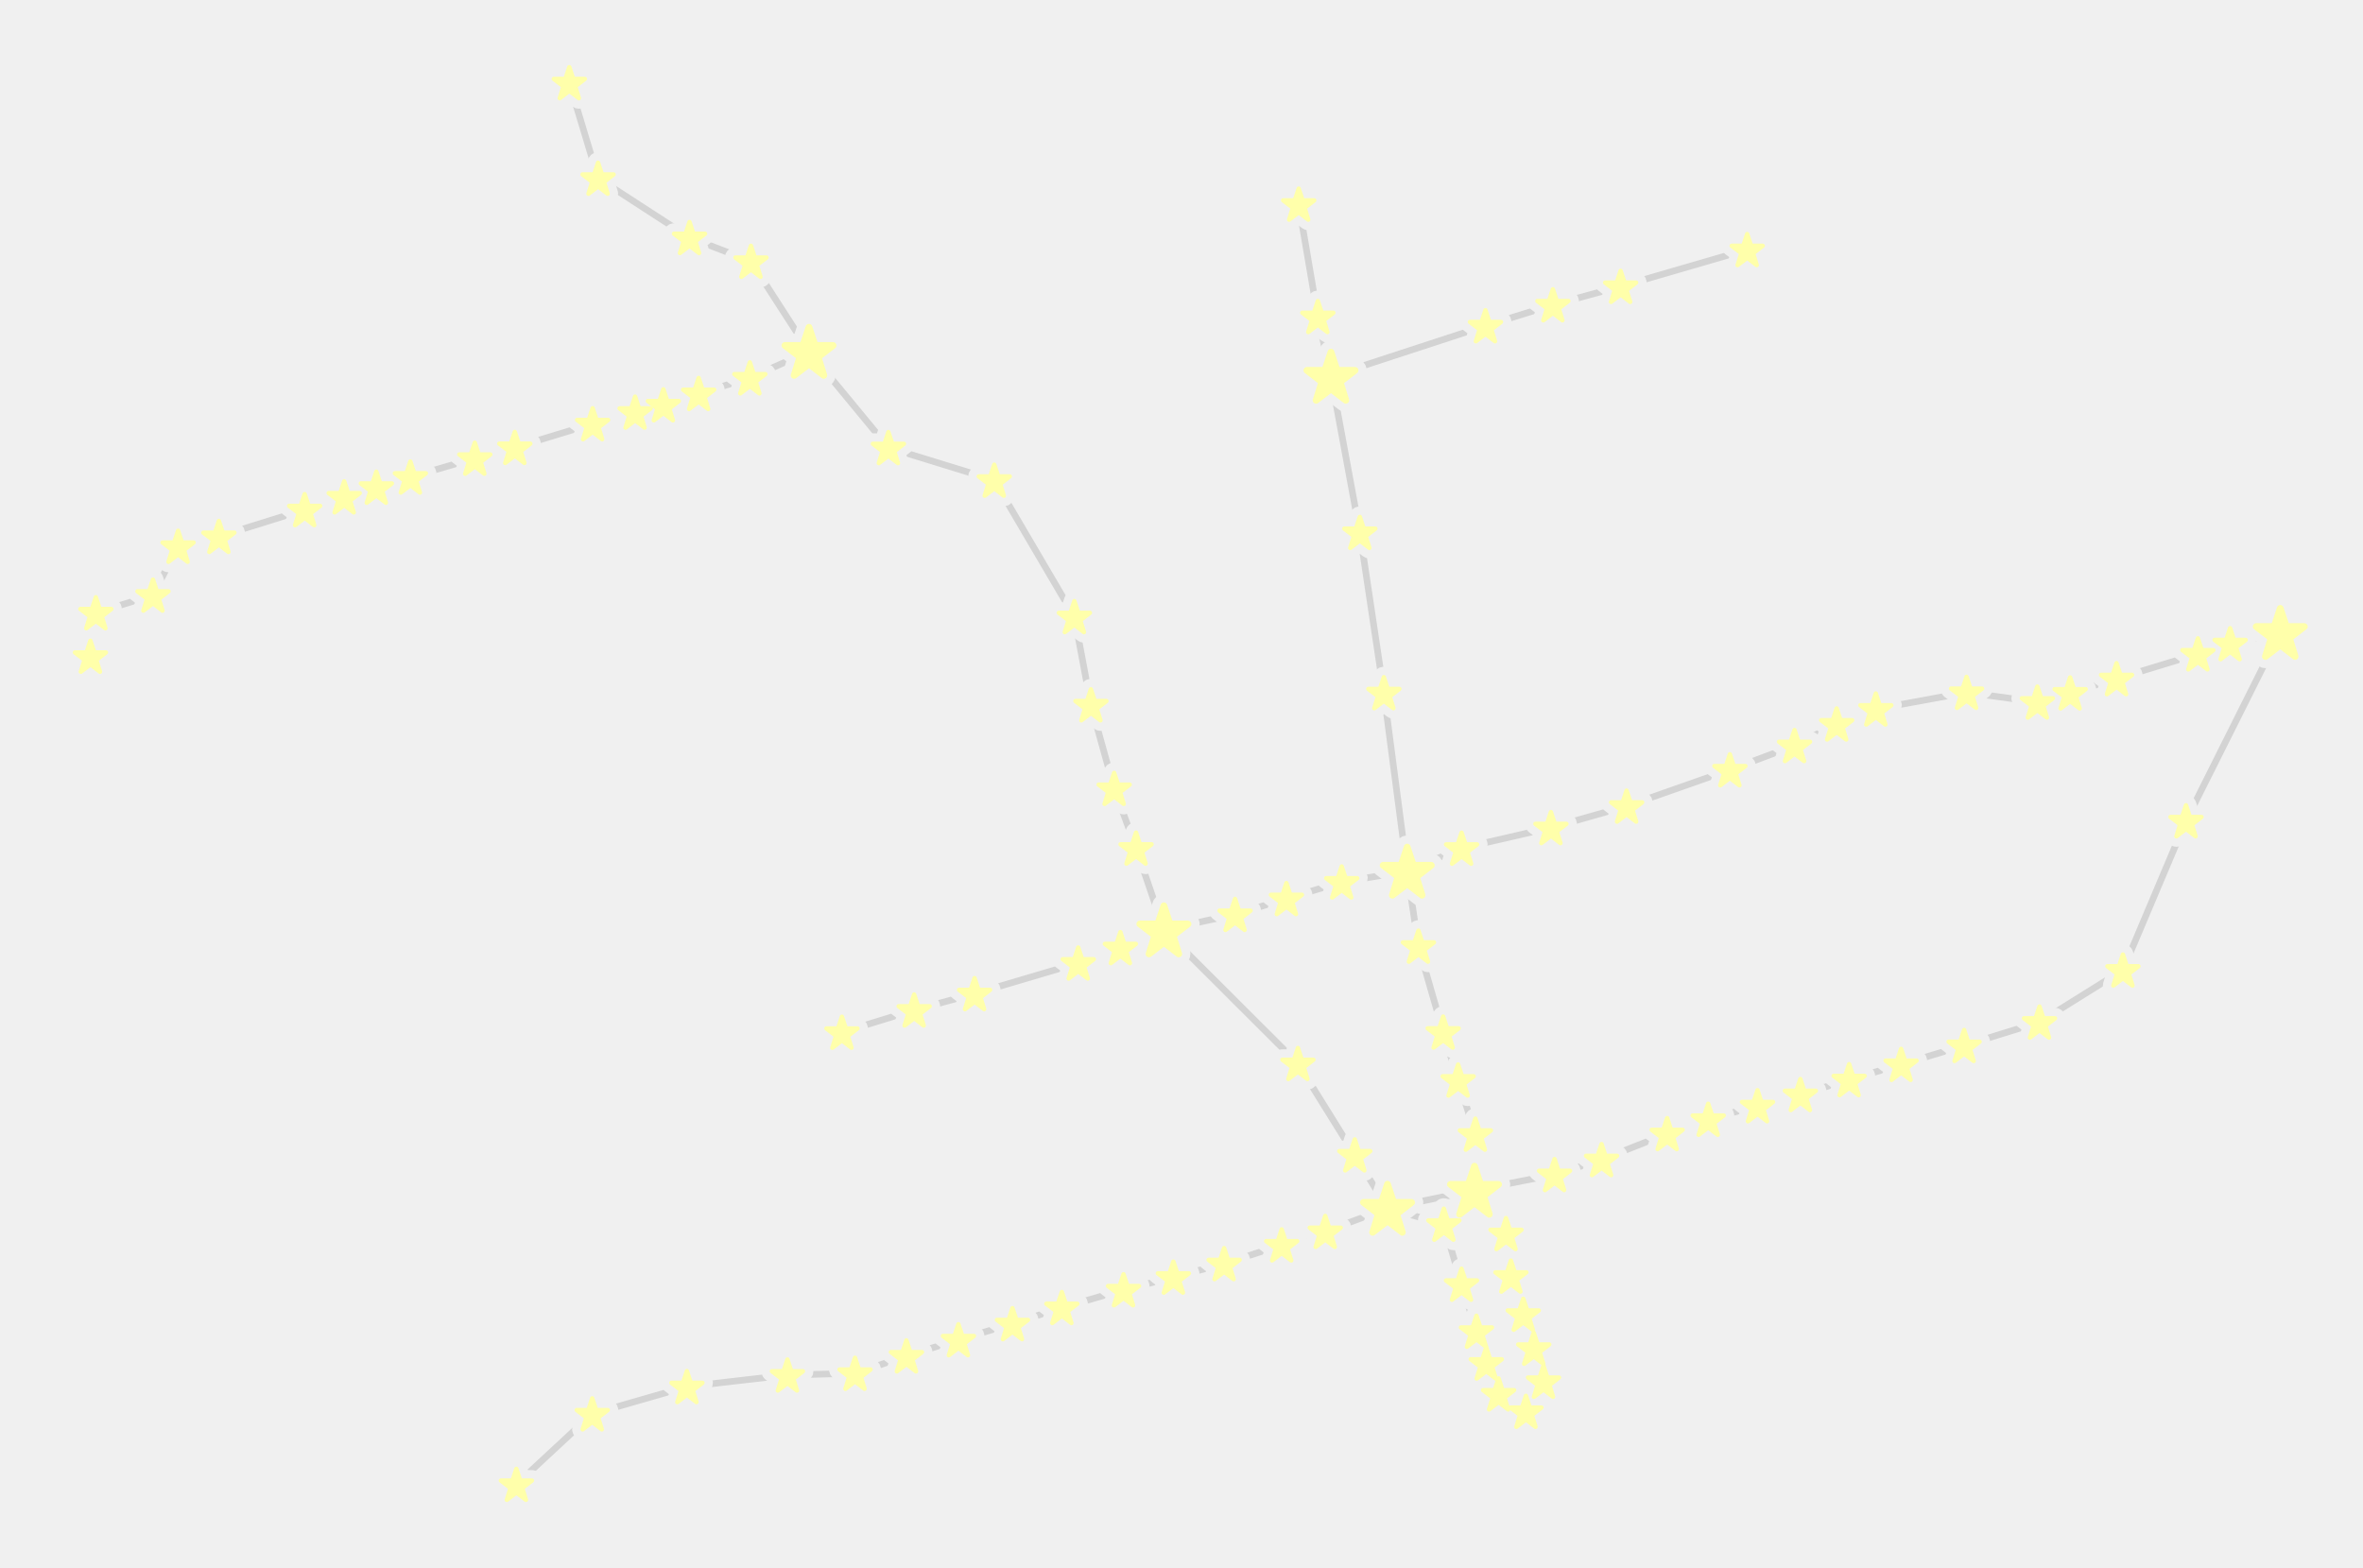
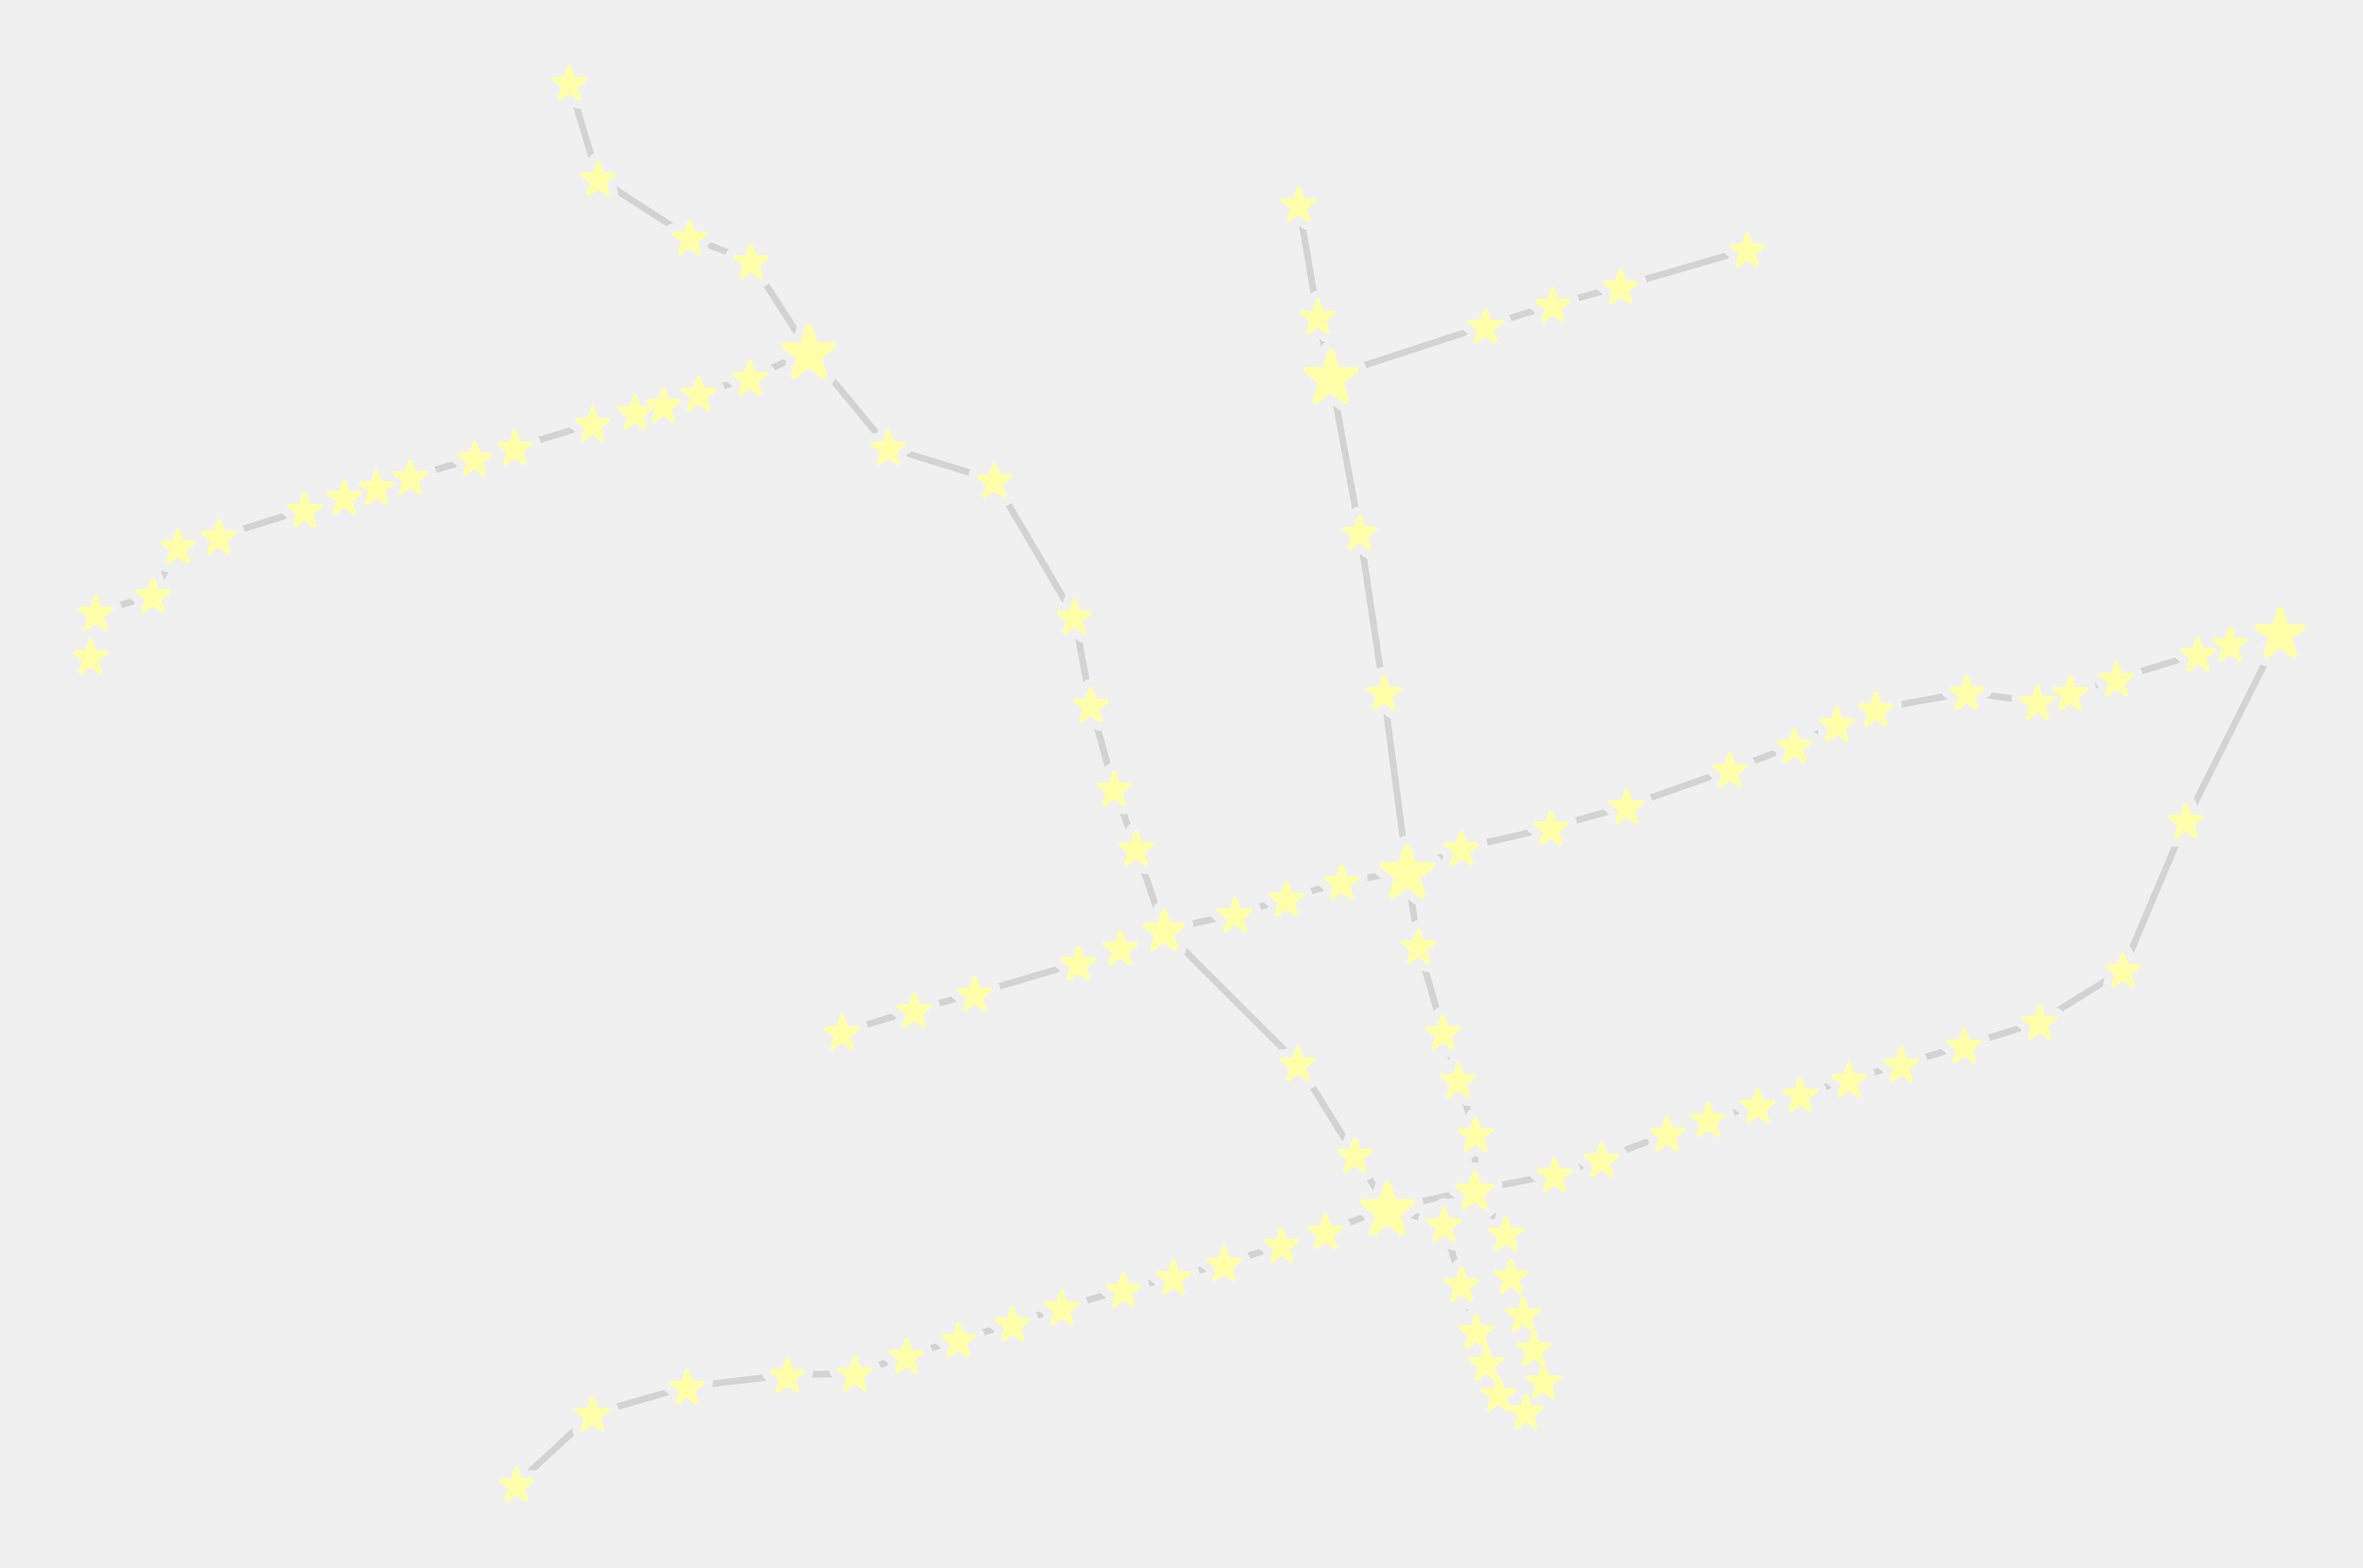
<svg xmlns="http://www.w3.org/2000/svg" width="3000" height="1990" viewBox="0 0 3000 1990">
  <defs>
    <path id="star" d="M100,39.332c0-3.332-2.636-6.029-5.935-6.169c0.004-0.012,0.004-0.024,0.009-0.035H65.461L55.863,4.341 c-0.004,0-0.009,0.001-0.014,0.001C55.058,1.833,52.738,0,49.967,0c-2.938,0-5.384,2.048-6.023,4.789 c-0.007-0.001-0.015,0-0.021-0.002l-9.45,28.341H6.336c-0.048-0.001-0.092-0.014-0.139-0.014C2.773,33.113,0,35.888,0,39.31 c0,1.884,0.857,3.55,2.185,4.687c-0.007,0.01-0.011,0.021-0.019,0.031L26.24,62.535l-8.961,28.683 c-0.364,0.789-0.582,1.659-0.582,2.587c0,3.422,2.775,6.195,6.198,6.195c1.405,0,2.687-0.484,3.727-1.272 c0.011,0.01,0.025,0.017,0.036,0.026L50.027,80.84l22.536,17.317C73.688,99.294,75.245,100,76.97,100 c3.424,0,6.198-2.773,6.198-6.195c0-0.748-0.154-1.456-0.397-2.121c0.016-0.002,0.029-0.01,0.045-0.012l-9.077-29.016l23.718-18.332 c-0.002-0.001-0.005-0.003-0.007-0.005C98.988,43.192,100,41.386,100,39.332z" />
    <mask id="gaps" maskUnits="userSpaceOnUse" x="0" y="0" width="3000" height="1990">
      <rect width="3000" height="1990" fill="#fff" />
      <g fill="#000" stroke="#000" stroke-linejoin="round">
        <use href="#star" transform="translate(633.1 1862.1) scale(0.45)" stroke-width="46.67" />
        <use href="#star" transform="translate(729.4 1772.6) scale(0.45)" stroke-width="46.67" />
        <use href="#star" transform="translate(1914.8 1769.4) scale(0.45)" stroke-width="46.67" />
        <use href="#star" transform="translate(1880.1 1747.3) scale(0.45)" stroke-width="46.67" />
        <use href="#star" transform="translate(849.6 1738) scale(0.45)" stroke-width="46.67" />
        <use href="#star" transform="translate(1937.1 1731.3) scale(0.45)" stroke-width="46.67" />
        <use href="#star" transform="translate(977.2 1723.3) scale(0.45)" stroke-width="46.67" />
        <use href="#star" transform="translate(1063 1721.1) scale(0.45)" stroke-width="46.67" />
        <use href="#star" transform="translate(1864.4 1708.1) scale(0.45)" stroke-width="46.67" />
        <use href="#star" transform="translate(1128.3 1699) scale(0.45)" stroke-width="46.67" />
        <use href="#star" transform="translate(1924.7 1689.3) scale(0.45)" stroke-width="46.67" />
        <use href="#star" transform="translate(1194.3 1678.5) scale(0.45)" stroke-width="46.67" />
        <use href="#star" transform="translate(1852 1667.7) scale(0.45)" stroke-width="46.67" />
        <use href="#star" transform="translate(1262.9 1658.1) scale(0.45)" stroke-width="46.67" />
        <use href="#star" transform="translate(1911.4 1646.1) scale(0.45)" stroke-width="46.67" />
        <use href="#star" transform="translate(1325.6 1637.6) scale(0.45)" stroke-width="46.67" />
        <use href="#star" transform="translate(1403.9 1615.1) scale(0.45)" stroke-width="46.67" />
        <use href="#star" transform="translate(1833 1608) scale(0.45)" stroke-width="46.67" />
        <use href="#star" transform="translate(1467.2 1599) scale(0.45)" stroke-width="46.67" />
        <use href="#star" transform="translate(1895.7 1597.7) scale(0.45)" stroke-width="46.67" />
        <use href="#star" transform="translate(1531.6 1581.9) scale(0.45)" stroke-width="46.67" />
        <use href="#star" transform="translate(1604.7 1558.1) scale(0.45)" stroke-width="46.67" />
        <use href="#star" transform="translate(1889.5 1543.7) scale(0.45)" stroke-width="46.67" />
        <use href="#star" transform="translate(1660 1541) scale(0.45)" stroke-width="46.67" />
        <use href="#star" transform="translate(1810.6 1531.8) scale(0.45)" stroke-width="46.67" />
        <use href="#star" transform="translate(1951.1 1468.8) scale(0.45)" stroke-width="46.67" />
        <use href="#star" transform="translate(2010.8 1449.8) scale(0.45)" stroke-width="46.67" />
        <use href="#star" transform="translate(1697.5 1443.8) scale(0.45)" stroke-width="46.67" />
        <use href="#star" transform="translate(1850.6 1417.5) scale(0.45)" stroke-width="46.67" />
        <use href="#star" transform="translate(2094.1 1416.8) scale(0.45)" stroke-width="46.67" />
        <use href="#star" transform="translate(2146.2 1398.6) scale(0.45)" stroke-width="46.67" />
        <use href="#star" transform="translate(2208.8 1381.4) scale(0.45)" stroke-width="46.67" />
        <use href="#star" transform="translate(2263.2 1367.2) scale(0.45)" stroke-width="46.67" />
        <use href="#star" transform="translate(1828.7 1348.8) scale(0.45)" stroke-width="46.67" />
        <use href="#star" transform="translate(2325.1 1348.3) scale(0.45)" stroke-width="46.67" />
        <use href="#star" transform="translate(2391.1 1328.9) scale(0.45)" stroke-width="46.67" />
        <use href="#star" transform="translate(1625.3 1327.8) scale(0.45)" stroke-width="46.67" />
        <use href="#star" transform="translate(2471.1 1304.9) scale(0.45)" stroke-width="46.67" />
        <use href="#star" transform="translate(1046.4 1288.1) scale(0.45)" stroke-width="46.67" />
        <use href="#star" transform="translate(1809.7 1287.9) scale(0.45)" stroke-width="46.67" />
        <use href="#star" transform="translate(2566.8 1275.2) scale(0.45)" stroke-width="46.67" />
        <use href="#star" transform="translate(1138.1 1259.9) scale(0.45)" stroke-width="46.67" />
        <use href="#star" transform="translate(1214.8 1239.1) scale(0.45)" stroke-width="46.67" />
        <use href="#star" transform="translate(2672.7 1209.1) scale(0.45)" stroke-width="46.67" />
        <use href="#star" transform="translate(1346.4 1200.2) scale(0.45)" stroke-width="46.67" />
        <use href="#star" transform="translate(1399.9 1180.7) scale(0.45)" stroke-width="46.67" />
        <use href="#star" transform="translate(1778.3 1178.8) scale(0.45)" stroke-width="46.67" />
        <use href="#star" transform="translate(1545.5 1138.5) scale(0.45)" stroke-width="46.67" />
        <use href="#star" transform="translate(1610.7 1118.4) scale(0.45)" stroke-width="46.67" />
        <use href="#star" transform="translate(1680.9 1097.3) scale(0.45)" stroke-width="46.67" />
        <use href="#star" transform="translate(1833.1 1054.4) scale(0.45)" stroke-width="46.67" />
        <use href="#star" transform="translate(1419.8 1054.3) scale(0.45)" stroke-width="46.67" />
        <use href="#star" transform="translate(1946.5 1028.3) scale(0.45)" stroke-width="46.67" />
        <use href="#star" transform="translate(2752.8 1019.6) scale(0.45)" stroke-width="46.67" />
        <use href="#star" transform="translate(2042.6 1001) scale(0.45)" stroke-width="46.67" />
        <use href="#star" transform="translate(1392 978.5) scale(0.45)" stroke-width="46.67" />
        <use href="#star" transform="translate(2173.7 954.9) scale(0.45)" stroke-width="46.67" />
        <use href="#star" transform="translate(2255.8 924.1) scale(0.45)" stroke-width="46.67" />
        <use href="#star" transform="translate(2309.3 896.7) scale(0.45)" stroke-width="46.67" />
        <use href="#star" transform="translate(2359 877.7) scale(0.45)" stroke-width="46.67" />
        <use href="#star" transform="translate(1362.5 872.4) scale(0.45)" stroke-width="46.67" />
        <use href="#star" transform="translate(2564.1 868.9) scale(0.45)" stroke-width="46.67" />
        <use href="#star" transform="translate(2605.7 857.3) scale(0.45)" stroke-width="46.67" />
        <use href="#star" transform="translate(1734.4 857) scale(0.45)" stroke-width="46.67" />
        <use href="#star" transform="translate(2474.2 856.6) scale(0.45)" stroke-width="46.67" />
        <use href="#star" transform="translate(2664.6 839.2) scale(0.45)" stroke-width="46.67" />
        <use href="#star" transform="translate(92.3 810.7) scale(0.45)" stroke-width="46.67" />
        <use href="#star" transform="translate(2767.9 807.7) scale(0.45)" stroke-width="46.67" />
        <use href="#star" transform="translate(2808.8 794.8) scale(0.45)" stroke-width="46.67" />
        <use href="#star" transform="translate(1341.5 760.4) scale(0.45)" stroke-width="46.67" />
        <use href="#star" transform="translate(99.2 755.5) scale(0.45)" stroke-width="46.67" />
        <use href="#star" transform="translate(171.7 733.1) scale(0.45)" stroke-width="46.67" />
        <use href="#star" transform="translate(203.6 671.1) scale(0.45)" stroke-width="46.67" />
        <use href="#star" transform="translate(255.4 658.6) scale(0.45)" stroke-width="46.67" />
        <use href="#star" transform="translate(1703.9 653.5) scale(0.45)" stroke-width="46.67" />
        <use href="#star" transform="translate(364.3 624.6) scale(0.45)" stroke-width="46.67" />
        <use href="#star" transform="translate(414.5 608.4) scale(0.45)" stroke-width="46.67" />
        <use href="#star" transform="translate(455.3 596.1) scale(0.45)" stroke-width="46.67" />
        <use href="#star" transform="translate(1239.8 587.2) scale(0.45)" stroke-width="46.67" />
        <use href="#star" transform="translate(498.5 583.2) scale(0.45)" stroke-width="46.67" />
        <use href="#star" transform="translate(580.3 559.3) scale(0.45)" stroke-width="46.67" />
        <use href="#star" transform="translate(1105.4 545.8) scale(0.45)" stroke-width="46.67" />
        <use href="#star" transform="translate(631.1 545.6) scale(0.45)" stroke-width="46.67" />
        <use href="#star" transform="translate(729.9 515.5) scale(0.45)" stroke-width="46.67" />
        <use href="#star" transform="translate(783.8 500.8) scale(0.45)" stroke-width="46.67" />
        <use href="#star" transform="translate(819.7 491.5) scale(0.45)" stroke-width="46.67" />
        <use href="#star" transform="translate(864.5 477.1) scale(0.45)" stroke-width="46.67" />
        <use href="#star" transform="translate(929.5 457.3) scale(0.45)" stroke-width="46.67" />
        <use href="#star" transform="translate(1863.4 391.1) scale(0.45)" stroke-width="46.67" />
        <use href="#star" transform="translate(1650.6 379.4) scale(0.45)" stroke-width="46.67" />
        <use href="#star" transform="translate(1949 364.5) scale(0.45)" stroke-width="46.67" />
        <use href="#star" transform="translate(2035 341.1) scale(0.45)" stroke-width="46.67" />
        <use href="#star" transform="translate(930.9 309.3) scale(0.45)" stroke-width="46.67" />
        <use href="#star" transform="translate(2195.7 294.4) scale(0.45)" stroke-width="46.67" />
        <use href="#star" transform="translate(852.9 279.1) scale(0.45)" stroke-width="46.67" />
        <use href="#star" transform="translate(1626.3 236.7) scale(0.45)" stroke-width="46.67" />
        <use href="#star" transform="translate(736.8 203.8) scale(0.45)" stroke-width="46.67" />
        <use href="#star" transform="translate(700.3 82.5) scale(0.45)" stroke-width="46.67" />
        <use href="#star" transform="translate(1726.7 1499.2) scale(0.6975)" stroke-width="30.11" />
-         <use href="#star" transform="translate(1837.1 1476.3) scale(0.6975)" stroke-width="30.11" />
-         <use href="#star" transform="translate(1442.8 1145.7) scale(0.6975)" stroke-width="30.11" />
+         <use href="#star" transform="translate(1846.9 1486.1) scale(0.5017)" stroke-width="41.86" />
+         <use href="#star" transform="translate(1450.9 1153.7) scale(0.5362)" stroke-width="39.16" />
        <use href="#star" transform="translate(1751.7 1071.2) scale(0.6975)" stroke-width="30.11" />
-         <use href="#star" transform="translate(2860.1 768.1) scale(0.6975)" stroke-width="30.11" />
+         <use href="#star" transform="translate(2862.7 770.7) scale(0.6453)" stroke-width="32.54" />
        <use href="#star" transform="translate(1654.9 442.8) scale(0.6975)" stroke-width="30.11" />
        <use href="#star" transform="translate(992.2 411.2) scale(0.6975)" stroke-width="30.11" />
      </g>
    </mask>
  </defs>
  <g mask="url(#gaps)" fill="none" stroke="#d3d3d3" stroke-width="8.4" stroke-linecap="round" stroke-linejoin="round">
    <path d="M2775.3 1042.1 L2895 803" />
    <path d="M2775.3 1042.1 L2695.2 1231.6" />
    <path d="M2695.2 1231.6 L2589.3 1297.7" />
    <path d="M2589.3 1297.7 L2493.6 1327.4" />
    <path d="M2493.6 1327.4 L2413.6 1351.4" />
    <path d="M2413.6 1351.4 L2347.6 1370.8" />
    <path d="M2347.6 1370.8 L2285.7 1389.7" />
    <path d="M2285.7 1389.7 L2231.3 1403.9" />
    <path d="M2231.3 1403.9 L2168.7 1421.1" />
    <path d="M2168.7 1421.1 L2116.6 1439.3" />
    <path d="M2116.6 1439.3 L2033.3 1472.3" />
    <path d="M2033.3 1472.3 L1973.6 1491.3" />
    <path d="M1973.6 1491.3 L1872 1511.2" />
    <path d="M1872 1511.2 L1912 1566.2" />
    <path d="M1682.5 1563.5 L1627.2 1580.6" />
    <path d="M1627.2 1580.6 L1554.1 1604.4" />
    <path d="M1554.1 1604.4 L1489.7 1621.5" />
    <path d="M1489.7 1621.5 L1426.4 1637.6" />
    <path d="M1426.4 1637.6 L1348.1 1660.1" />
    <path d="M1348.1 1660.1 L1285.4 1680.6" />
    <path d="M1285.4 1680.6 L1216.8 1701" />
    <path d="M1216.8 1701 L1150.8 1721.5" />
    <path d="M1150.8 1721.5 L1085.5 1743.6" />
    <path d="M1085.5 1743.6 L999.7 1745.8" />
    <path d="M999.7 1745.8 L872.1 1760.5" />
    <path d="M872.1 1760.5 L751.9 1795.1" />
    <path d="M751.9 1795.1 L655.6 1884.6" />
    <path d="M1673.1 401.9 L1689.8 477.7" />
    <path d="M1726.4 676 L1756.9 879.5" />
    <path d="M1756.9 879.5 L1786.6 1106.1" />
    <path d="M1786.6 1106.1 L1800.8 1201.3" />
    <path d="M1786.6 1106.1 L1703.4 1119.8" />
    <path d="M1786.6 1106.1 L1855.6 1076.9" />
    <path d="M1800.8 1201.3 L1832.2 1310.4" />
    <path d="M1832.2 1310.4 L1851.2 1371.3" />
    <path d="M1851.2 1371.3 L1873.1 1440" />
    <path d="M1872 1511.2 L1873.1 1440" />
    <path d="M1912 1566.2 L1918.2 1620.2" />
    <path d="M1918.2 1620.2 L1933.9 1668.6" />
    <path d="M1933.9 1668.6 L1947.2 1711.8" />
    <path d="M1947.2 1711.8 L1959.6 1753.8" />
    <path d="M1959.6 1753.8 L1937.3 1791.9" />
    <path d="M1937.3 1791.9 L1902.6 1769.8" />
    <path d="M1902.6 1769.8 L1886.9 1730.6" />
    <path d="M1886.9 1730.6 L1874.5 1690.2" />
    <path d="M1874.5 1690.2 L1855.5 1630.5" />
    <path d="M1855.5 1630.5 L1833.1 1554.3" />
    <path d="M1833.1 1554.3 L1761.6 1534" />
    <path d="M1720 1466.3 L1647.8 1350.3" />
    <path d="M1647.8 1350.3 L1477.7 1180.5" />
    <path d="M1477.7 1180.5 L1442.3 1076.8" />
    <path d="M1477.7 1180.5 L1422.4 1203.2" />
    <path d="M1477.7 1180.5 L1568 1161" />
    <path d="M1442.3 1076.8 L1414.5 1001" />
    <path d="M1414.5 1001 L1385 894.9" />
    <path d="M1385 894.9 L1364 782.9" />
    <path d="M1364 782.9 L1262.3 609.7" />
    <path d="M1885.9 413.6 L1971.5 387" />
    <path d="M1971.5 387 L2057.5 363.6" />
    <path d="M2057.5 363.6 L2218.2 316.9" />
    <path d="M1682.5 1563.5 L1761.6 1534" />
    <path d="M1720 1466.3 L1761.6 1534" />
    <path d="M1872 1511.2 L1761.6 1534" />
    <path d="M1726.4 676 L1689.8 477.7" />
    <path d="M1885.9 413.6 L1689.8 477.7" />
    <path d="M2895 803 L2831.3 817.3" />
    <path d="M1262.3 609.7 L1127.9 568.3" />
    <path d="M1673.1 401.9 L1648.8 259.2" />
    <path d="M875.4 301.6 L759.3 226.3" />
    <path d="M1027.1 446.1 L953.4 331.8" />
    <path d="M1027.1 446.1 L952 479.8" />
    <path d="M759.3 226.3 L722.8 105" />
    <path d="M1027.1 446.1 L1127.9 568.3" />
    <path d="M875.4 301.6 L953.4 331.8" />
    <path d="M1068.9 1310.6 L1160.6 1282.4" />
    <path d="M2065.1 1023.5 L2196.2 977.4" />
    <path d="M2278.3 946.6 L2331.8 919.2" />
    <path d="M2496.7 879.1 L2586.6 891.4" />
    <path d="M1237.3 1261.6 L1368.9 1222.7" />
    <path d="M2687.1 861.7 L2790.4 830.2" />
    <path d="M1237.3 1261.6 L1160.6 1282.4" />
    <path d="M1368.9 1222.7 L1422.4 1203.2" />
    <path d="M1568 1161 L1633.2 1140.9" />
    <path d="M1703.4 1119.8 L1633.2 1140.9" />
    <path d="M1855.6 1076.9 L1969 1050.8" />
    <path d="M2065.1 1023.5 L1969 1050.8" />
    <path d="M2278.3 946.6 L2196.2 977.4" />
    <path d="M2331.8 919.2 L2381.5 900.2" />
    <path d="M2496.7 879.1 L2381.5 900.2" />
    <path d="M2586.6 891.4 L2628.2 879.8" />
    <path d="M2628.2 879.8 L2687.1 861.7" />
    <path d="M2790.4 830.2 L2831.3 817.3" />
    <path d="M114.8 833.2 L121.7 778" />
    <path d="M121.7 778 L194.2 755.6" />
    <path d="M194.2 755.6 L226.1 693.6" />
    <path d="M226.1 693.6 L277.9 681.1" />
    <path d="M277.9 681.1 L386.8 647.1" />
    <path d="M386.8 647.1 L437 630.9" />
    <path d="M437 630.9 L477.8 618.6" />
    <path d="M477.8 618.6 L521 605.7" />
    <path d="M521 605.7 L602.8 581.8" />
    <path d="M602.8 581.8 L653.6 568.1" />
    <path d="M653.6 568.1 L752.4 538" />
    <path d="M752.4 538 L806.3 523.3" />
    <path d="M806.3 523.3 L842.2 514" />
    <path d="M842.2 514 L887 499.6" />
    <path d="M887 499.6 L952 479.8" />
  </g>
  <g fill="#ffffaa">
    <use href="#star" transform="translate(633.1 1862.1) scale(0.45)" />
    <use href="#star" transform="translate(729.4 1772.6) scale(0.45)" />
    <use href="#star" transform="translate(1914.8 1769.4) scale(0.45)" />
    <use href="#star" transform="translate(1880.1 1747.3) scale(0.45)" />
    <use href="#star" transform="translate(849.6 1738) scale(0.45)" />
    <use href="#star" transform="translate(1937.1 1731.3) scale(0.45)" />
    <use href="#star" transform="translate(977.2 1723.3) scale(0.45)" />
    <use href="#star" transform="translate(1063 1721.1) scale(0.45)" />
    <use href="#star" transform="translate(1864.4 1708.1) scale(0.45)" />
    <use href="#star" transform="translate(1128.3 1699) scale(0.45)" />
    <use href="#star" transform="translate(1924.7 1689.3) scale(0.45)" />
    <use href="#star" transform="translate(1194.3 1678.5) scale(0.45)" />
    <use href="#star" transform="translate(1852 1667.7) scale(0.45)" />
    <use href="#star" transform="translate(1262.9 1658.1) scale(0.45)" />
    <use href="#star" transform="translate(1911.4 1646.1) scale(0.45)" />
    <use href="#star" transform="translate(1325.6 1637.6) scale(0.45)" />
    <use href="#star" transform="translate(1403.9 1615.1) scale(0.45)" />
    <use href="#star" transform="translate(1833 1608) scale(0.45)" />
    <use href="#star" transform="translate(1467.2 1599) scale(0.45)" />
    <use href="#star" transform="translate(1895.7 1597.7) scale(0.45)" />
    <use href="#star" transform="translate(1531.6 1581.9) scale(0.45)" />
    <use href="#star" transform="translate(1604.7 1558.1) scale(0.45)" />
    <use href="#star" transform="translate(1889.5 1543.7) scale(0.45)" />
    <use href="#star" transform="translate(1660 1541) scale(0.45)" />
    <use href="#star" transform="translate(1810.6 1531.8) scale(0.45)" />
    <use href="#star" transform="translate(1951.1 1468.8) scale(0.45)" />
    <use href="#star" transform="translate(2010.8 1449.8) scale(0.45)" />
    <use href="#star" transform="translate(1697.5 1443.8) scale(0.45)" />
    <use href="#star" transform="translate(1850.6 1417.5) scale(0.45)" />
    <use href="#star" transform="translate(2094.1 1416.8) scale(0.45)" />
    <use href="#star" transform="translate(2146.2 1398.6) scale(0.45)" />
    <use href="#star" transform="translate(2208.8 1381.4) scale(0.45)" />
    <use href="#star" transform="translate(2263.2 1367.2) scale(0.45)" />
    <use href="#star" transform="translate(1828.7 1348.8) scale(0.45)" />
    <use href="#star" transform="translate(2325.1 1348.3) scale(0.45)" />
    <use href="#star" transform="translate(2391.1 1328.9) scale(0.45)" />
    <use href="#star" transform="translate(1625.3 1327.8) scale(0.45)" />
    <use href="#star" transform="translate(2471.1 1304.9) scale(0.45)" />
    <use href="#star" transform="translate(1046.4 1288.1) scale(0.45)" />
    <use href="#star" transform="translate(1809.7 1287.9) scale(0.45)" />
    <use href="#star" transform="translate(2566.8 1275.2) scale(0.45)" />
    <use href="#star" transform="translate(1138.1 1259.9) scale(0.45)" />
    <use href="#star" transform="translate(1214.8 1239.1) scale(0.45)" />
    <use href="#star" transform="translate(2672.7 1209.1) scale(0.45)" />
    <use href="#star" transform="translate(1346.4 1200.2) scale(0.45)" />
    <use href="#star" transform="translate(1399.9 1180.7) scale(0.45)" />
    <use href="#star" transform="translate(1778.3 1178.8) scale(0.45)" />
    <use href="#star" transform="translate(1545.5 1138.5) scale(0.45)" />
    <use href="#star" transform="translate(1610.7 1118.4) scale(0.45)" />
    <use href="#star" transform="translate(1680.9 1097.3) scale(0.45)" />
    <use href="#star" transform="translate(1833.1 1054.4) scale(0.45)" />
    <use href="#star" transform="translate(1419.8 1054.3) scale(0.45)" />
    <use href="#star" transform="translate(1946.5 1028.3) scale(0.45)" />
    <use href="#star" transform="translate(2752.8 1019.6) scale(0.45)" />
    <use href="#star" transform="translate(2042.6 1001) scale(0.45)" />
    <use href="#star" transform="translate(1392 978.5) scale(0.45)" />
    <use href="#star" transform="translate(2173.7 954.9) scale(0.45)" />
    <use href="#star" transform="translate(2255.8 924.1) scale(0.45)" />
    <use href="#star" transform="translate(2309.3 896.7) scale(0.45)" />
    <use href="#star" transform="translate(2359 877.7) scale(0.45)" />
    <use href="#star" transform="translate(1362.5 872.4) scale(0.45)" />
    <use href="#star" transform="translate(2564.1 868.9) scale(0.45)" />
    <use href="#star" transform="translate(2605.7 857.3) scale(0.45)" />
    <use href="#star" transform="translate(1734.4 857) scale(0.45)" />
    <use href="#star" transform="translate(2474.2 856.6) scale(0.45)" />
    <use href="#star" transform="translate(2664.6 839.2) scale(0.45)" />
    <use href="#star" transform="translate(92.3 810.7) scale(0.45)" />
    <use href="#star" transform="translate(2767.9 807.7) scale(0.45)" />
    <use href="#star" transform="translate(2808.8 794.8) scale(0.45)" />
    <use href="#star" transform="translate(1341.5 760.4) scale(0.45)" />
    <use href="#star" transform="translate(99.2 755.5) scale(0.45)" />
    <use href="#star" transform="translate(171.7 733.1) scale(0.45)" />
    <use href="#star" transform="translate(203.6 671.1) scale(0.45)" />
    <use href="#star" transform="translate(255.4 658.6) scale(0.45)" />
    <use href="#star" transform="translate(1703.9 653.5) scale(0.45)" />
    <use href="#star" transform="translate(364.3 624.6) scale(0.45)" />
    <use href="#star" transform="translate(414.5 608.4) scale(0.45)" />
    <use href="#star" transform="translate(455.3 596.1) scale(0.45)" />
    <use href="#star" transform="translate(1239.8 587.2) scale(0.45)" />
    <use href="#star" transform="translate(498.5 583.2) scale(0.45)" />
    <use href="#star" transform="translate(580.3 559.3) scale(0.45)" />
    <use href="#star" transform="translate(1105.4 545.8) scale(0.45)" />
    <use href="#star" transform="translate(631.1 545.6) scale(0.45)" />
    <use href="#star" transform="translate(729.9 515.5) scale(0.45)" />
    <use href="#star" transform="translate(783.8 500.8) scale(0.45)" />
    <use href="#star" transform="translate(819.7 491.5) scale(0.45)" />
    <use href="#star" transform="translate(864.5 477.1) scale(0.45)" />
    <use href="#star" transform="translate(929.5 457.3) scale(0.45)" />
    <use href="#star" transform="translate(1863.4 391.1) scale(0.45)" />
    <use href="#star" transform="translate(1650.6 379.4) scale(0.45)" />
    <use href="#star" transform="translate(1949 364.5) scale(0.45)" />
    <use href="#star" transform="translate(2035 341.1) scale(0.45)" />
    <use href="#star" transform="translate(930.9 309.3) scale(0.45)" />
    <use href="#star" transform="translate(2195.7 294.4) scale(0.45)" />
    <use href="#star" transform="translate(852.9 279.1) scale(0.45)" />
    <use href="#star" transform="translate(1626.3 236.7) scale(0.45)" />
    <use href="#star" transform="translate(736.8 203.8) scale(0.45)" />
    <use href="#star" transform="translate(700.3 82.5) scale(0.45)" />
    <use href="#star" transform="translate(1726.7 1499.2) scale(0.6975)" />
-     <use href="#star" transform="translate(1837.1 1476.3) scale(0.6975)" />
-     <use href="#star" transform="translate(1442.8 1145.7) scale(0.6975)" />
+     <use href="#star" transform="translate(1846.9 1486.1) scale(0.5017)" />
+     <use href="#star" transform="translate(1450.9 1153.7) scale(0.5362)" />
    <use href="#star" transform="translate(1751.7 1071.2) scale(0.6975)" />
-     <use href="#star" transform="translate(2860.1 768.1) scale(0.6975)" />
+     <use href="#star" transform="translate(2862.7 770.7) scale(0.6453)" />
    <use href="#star" transform="translate(1654.9 442.8) scale(0.6975)" />
    <use href="#star" transform="translate(992.2 411.2) scale(0.6975)" />
  </g>
</svg>
